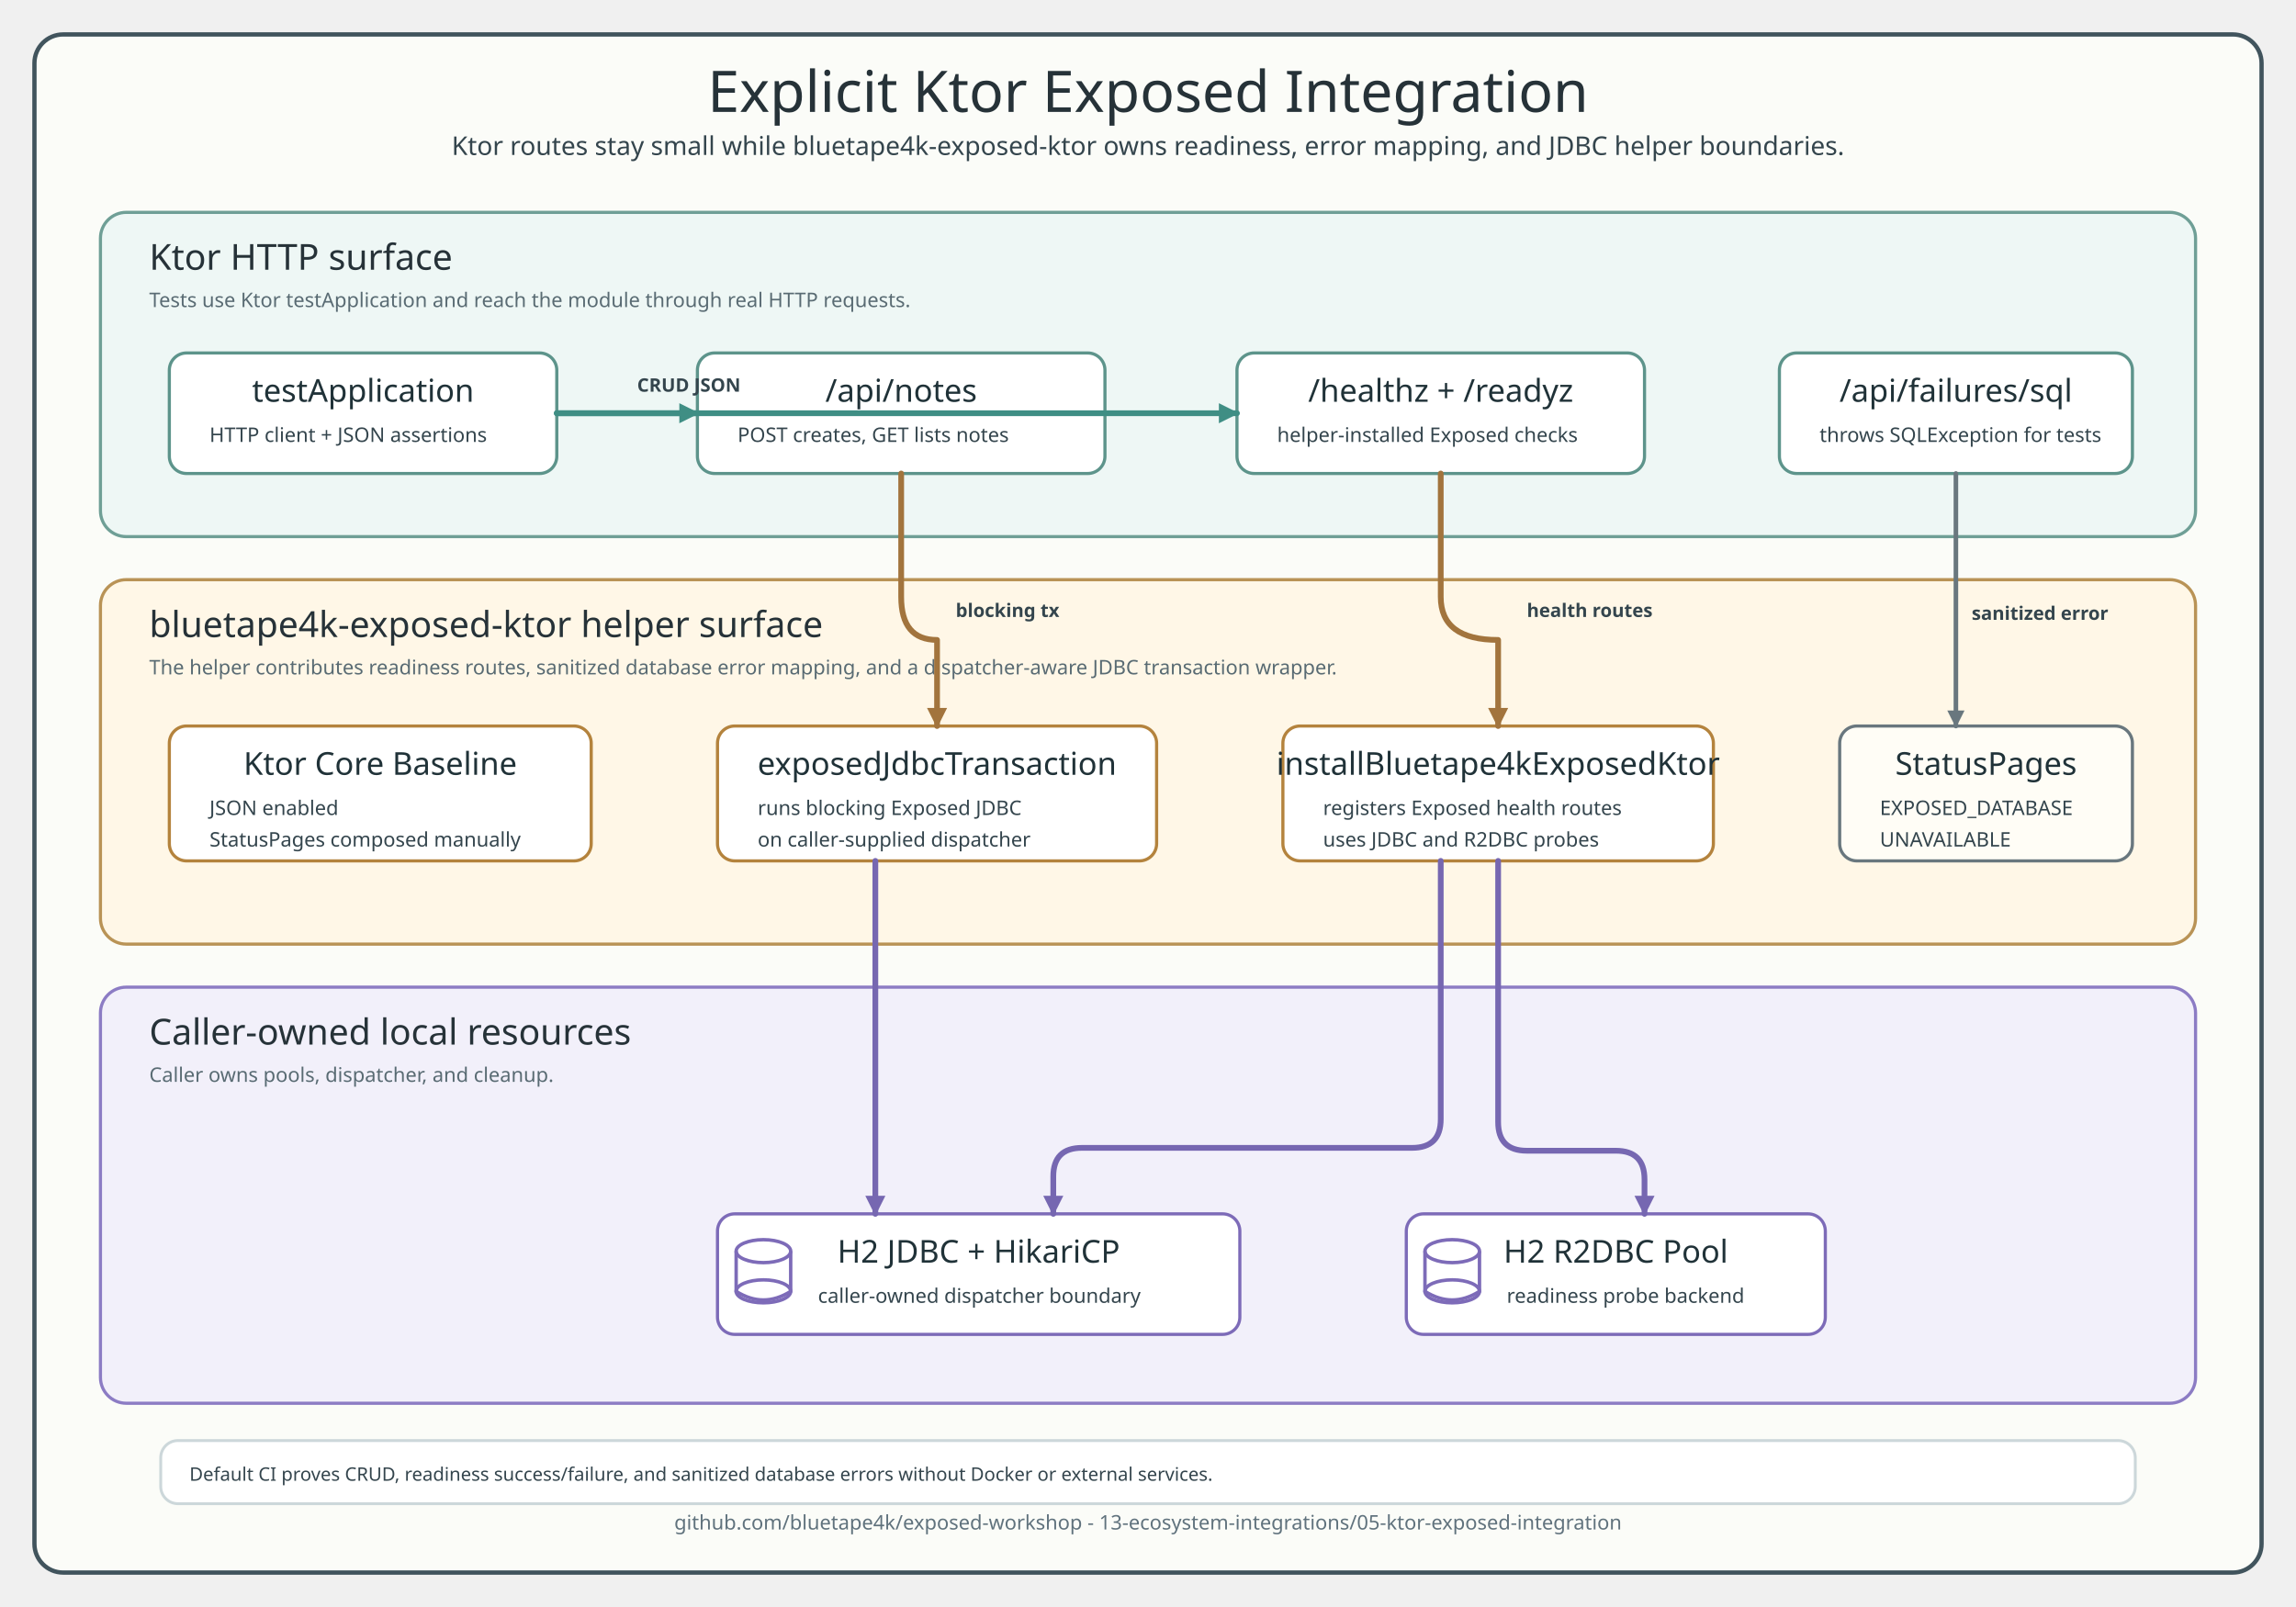
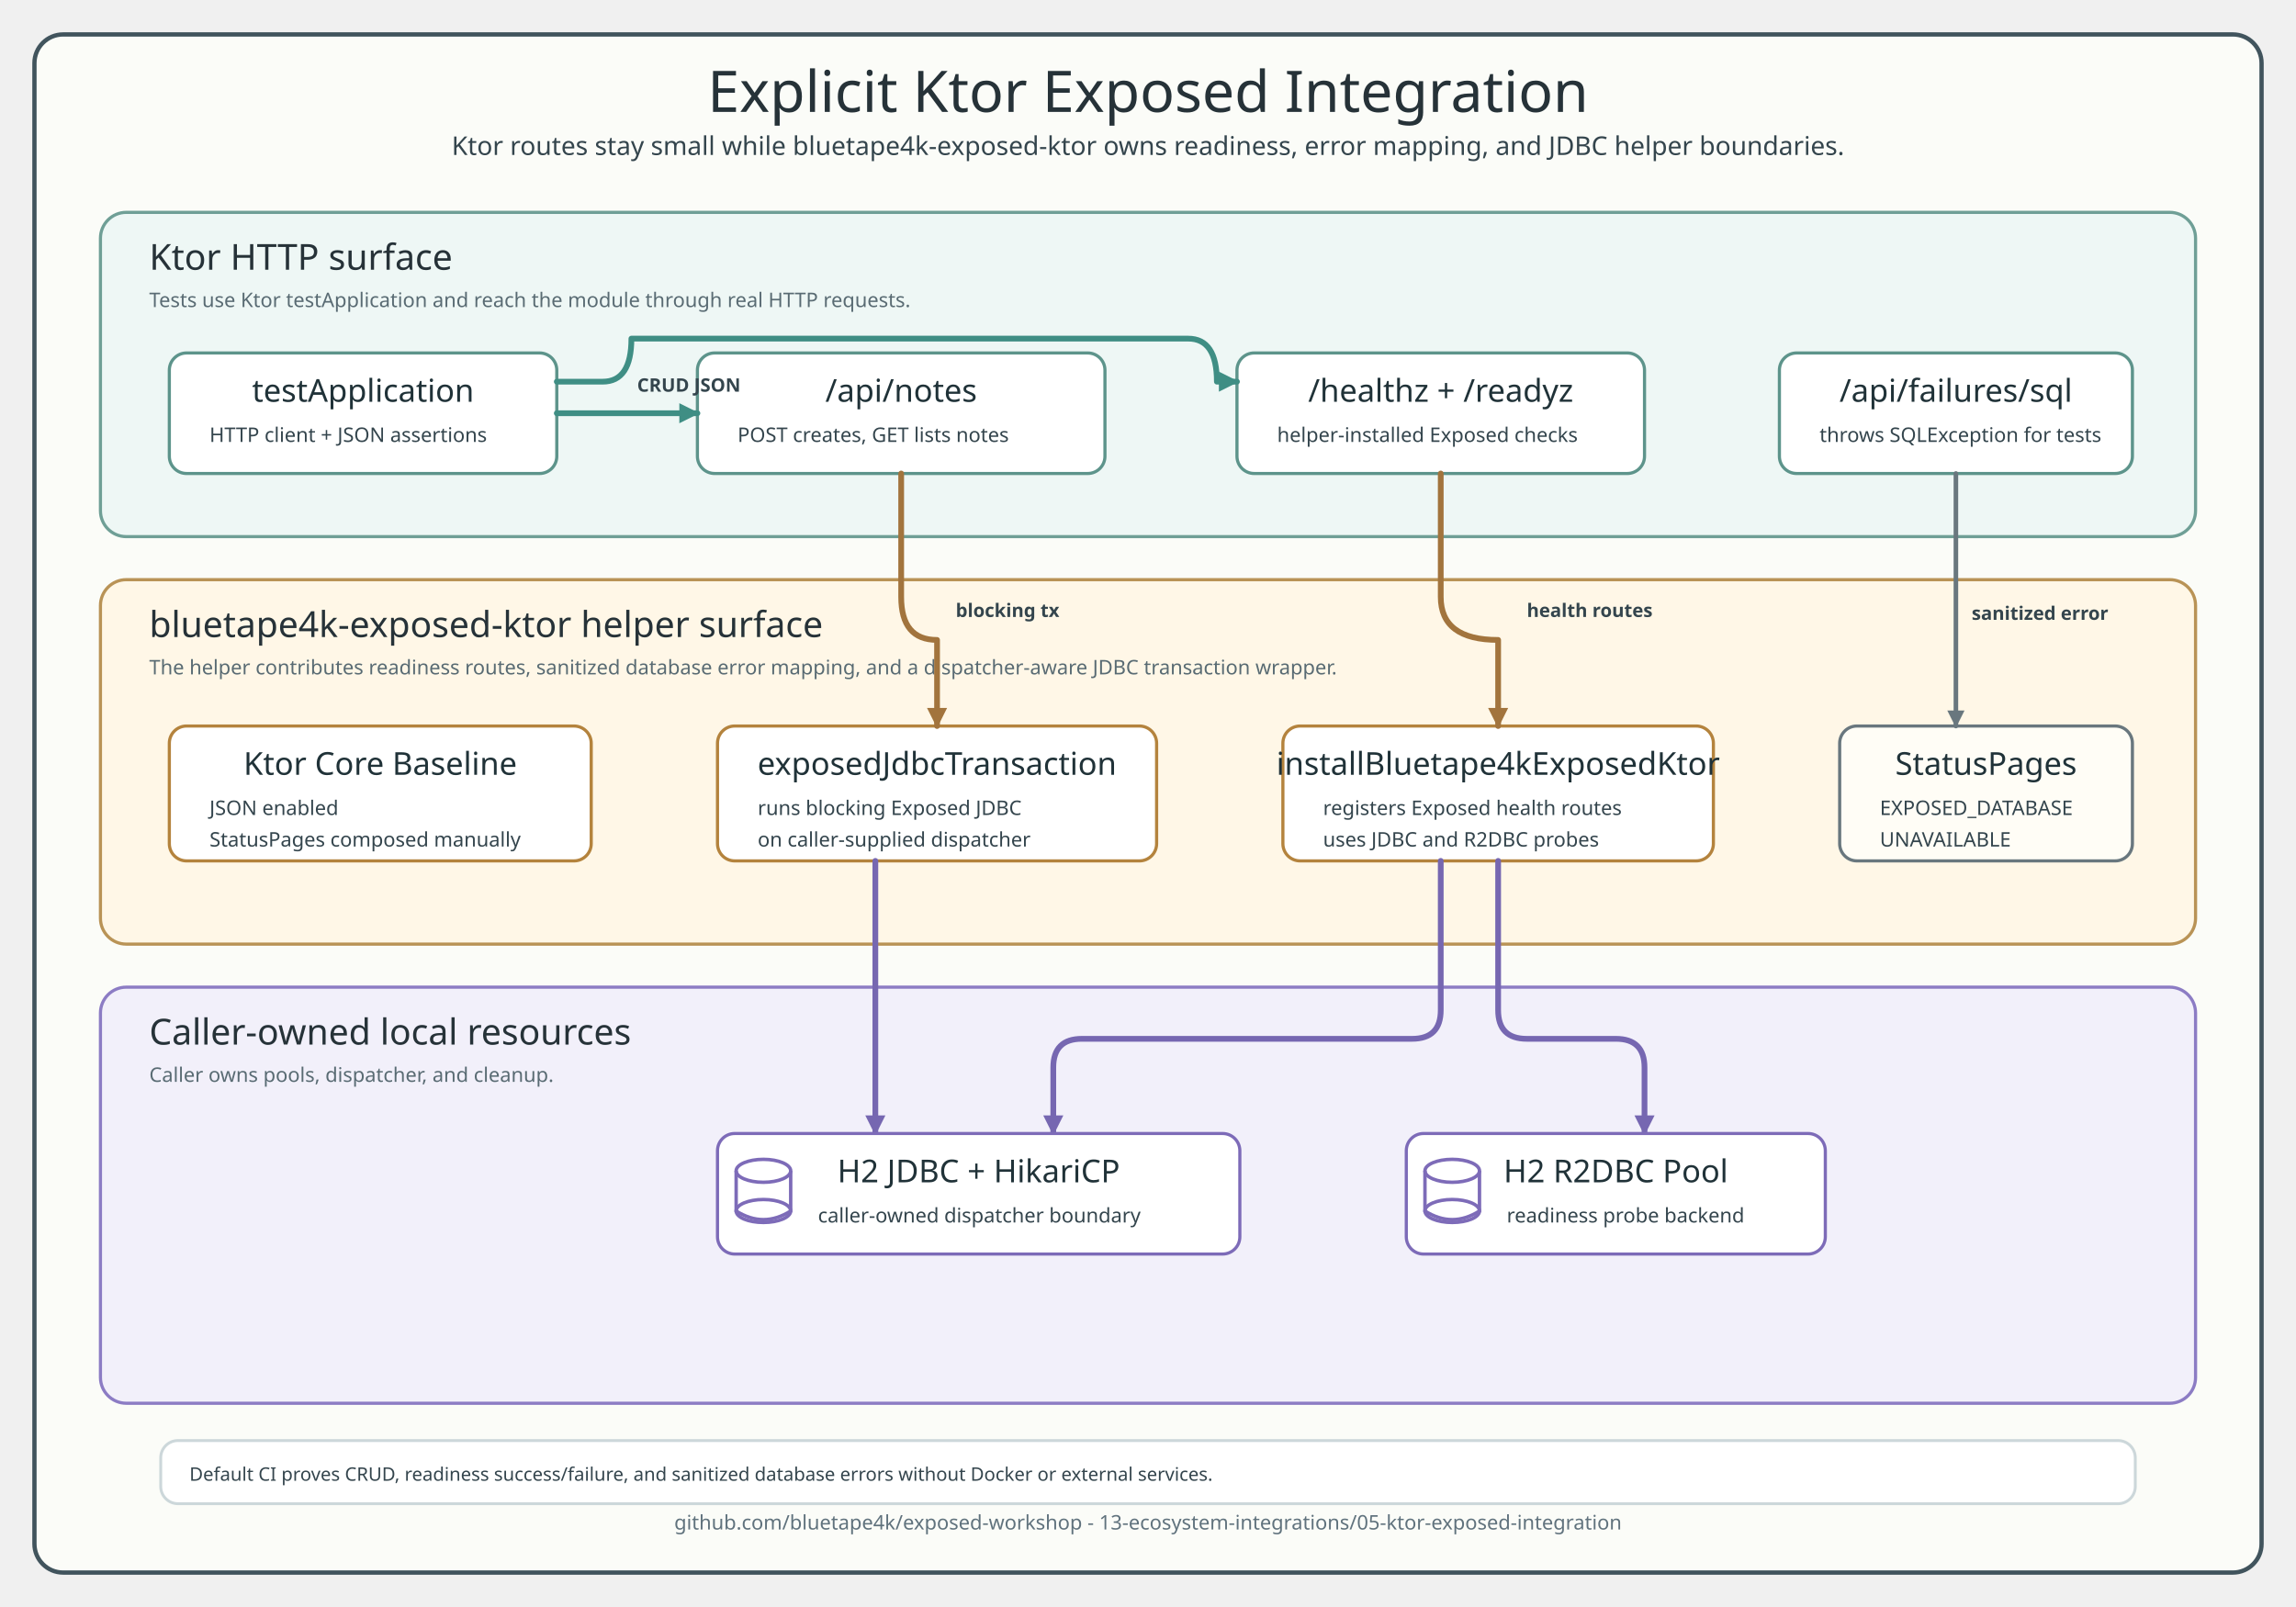
<svg xmlns="http://www.w3.org/2000/svg" width="1600" height="1120" viewBox="0 0 1600 1120" role="img" aria-labelledby="title desc">
  <defs>
    <style>
      text { letter-spacing: 0; }
      .title { font-family: "Architects Daughter"; font-size: 40px; font-weight: 400; fill: #263238; }
      .subtitle, .cardText, .label, .footer, .note { font-family: "Comic Mono"; fill: #34454d; }
      .subtitle { font-size: 18px; }
      .laneTitle { font-family: "Architects Daughter"; font-size: 25px; font-weight: 400; fill: #263238; }
      .laneNote { font-family: "Comic Mono"; font-size: 14px; fill: #596b73; }
      .cardTitle { font-family: "Architects Daughter"; font-size: 22px; font-weight: 400; fill: #203238; }
      .cardText { font-size: 14px; }
      .note { font-size: 13px; }
      .footer { font-size: 14px; fill: #60727d; }
      .canvas { fill: #fbfcf8; stroke: #41545d; stroke-width: 3; }
      .laneHttp { fill: #eef7f5; stroke: #6f9f96; stroke-width: 2.2; }
      .laneHelper { fill: #fff7e7; stroke: #b99356; stroke-width: 2.2; }
      .laneResource { fill: #f2f0fa; stroke: #8c7cc4; stroke-width: 2.2; }
      .card { stroke-width: 2.2; }
      .httpCard { fill: #ffffff; stroke: #5d948b; }
      .helperCard { fill: #ffffff; stroke: #b4833d; }
      .resourceCard { fill: #ffffff; stroke: #7d6bb8; }
      .errorCard { fill: #fffdf6; stroke: #69777e; stroke-width: 2.2; }
      .flowHttp { fill: none; stroke: #3f8e84; stroke-width: 4; stroke-linecap: round; stroke-linejoin: round; marker-end: url(#arrowHttp); }
      .flowHelper { fill: none; stroke: #a2743d; stroke-width: 4; stroke-linecap: round; stroke-linejoin: round; marker-end: url(#arrowHelper); }
      .flowResource { fill: none; stroke: #7667b1; stroke-width: 4; stroke-linecap: round; stroke-linejoin: round; marker-end: url(#arrowResource); }
      .flowError { fill: none; stroke: #69777e; stroke-width: 3.2; stroke-linecap: round; stroke-linejoin: round; marker-end: url(#arrowError); }
      .label { font-size: 13px; font-weight: 700; }
      .iconStroke { fill: none; stroke: #7d6bb8; stroke-width: 2.4; }
    </style>
    <marker id="arrowHttp" markerUnits="userSpaceOnUse" markerWidth="14" markerHeight="14" viewBox="0 0 10 10" refX="9" refY="5" orient="auto">
      <path d="M 0 0 L 10 5 L 0 10 Z" fill="#3f8e84" stroke="#3f8e84" stroke-width="0" stroke-dasharray="none" style="stroke-dasharray:none!important" />
    </marker>
    <marker id="arrowHelper" markerUnits="userSpaceOnUse" markerWidth="14" markerHeight="14" viewBox="0 0 10 10" refX="9" refY="5" orient="auto">
      <path d="M 0 0 L 10 5 L 0 10 Z" fill="#a2743d" stroke="#a2743d" stroke-width="0" stroke-dasharray="none" style="stroke-dasharray:none!important" />
    </marker>
    <marker id="arrowResource" markerUnits="userSpaceOnUse" markerWidth="14" markerHeight="14" viewBox="0 0 10 10" refX="9" refY="5" orient="auto">
      <path d="M 0 0 L 10 5 L 0 10 Z" fill="#7667b1" stroke="#7667b1" stroke-width="0" stroke-dasharray="none" style="stroke-dasharray:none!important" />
    </marker>
    <marker id="arrowError" markerUnits="userSpaceOnUse" markerWidth="12" markerHeight="12" viewBox="0 0 10 10" refX="9" refY="5" orient="auto">
      <path d="M 0 0 L 10 5 L 0 10 Z" fill="#69777e" stroke="#69777e" stroke-width="0" stroke-dasharray="none" style="stroke-dasharray:none!important" />
    </marker>
  </defs>
  <rect x="24" y="24" width="1552" height="1072" rx="20" class="canvas" />
  <text x="800" y="78" text-anchor="middle" class="title">Explicit Ktor Exposed Integration</text>
  <text x="800" y="108" text-anchor="middle" class="subtitle">Ktor routes stay small while bluetape4k-exposed-ktor owns readiness, error mapping, and JDBC helper boundaries.</text>
  <rect x="70" y="148" width="1460" height="226" rx="18" class="laneHttp" />
  <text x="104" y="188" class="laneTitle">Ktor HTTP surface</text>
  <text x="104" y="214" class="laneNote">Tests use Ktor testApplication and reach the module through real HTTP requests.</text>
  <rect x="70" y="404" width="1460" height="254" rx="18" class="laneHelper" />
  <text x="104" y="444" class="laneTitle">bluetape4k-exposed-ktor helper surface</text>
  <text x="104" y="470" class="laneNote">The helper contributes readiness routes, sanitized database error mapping, and a dispatcher-aware JDBC transaction wrapper.</text>
  <rect x="70" y="688" width="1460" height="290" rx="18" class="laneResource" />
  <text x="104" y="728" class="laneTitle">Caller-owned local resources</text>
  <text x="104" y="754" class="laneNote">Caller owns pools, dispatcher, and cleanup.</text>
  <g id="http-cards">
    <rect id="testApplication" x="118" y="246" width="270" height="84" rx="12" class="card httpCard" />
    <text x="253" y="280" text-anchor="middle" class="cardTitle">testApplication</text>
    <text x="146" y="308" class="cardText">HTTP client + JSON assertions</text>
    <rect id="notesRoute" x="486" y="246" width="284" height="84" rx="12" class="card httpCard" />
    <text x="628" y="280" text-anchor="middle" class="cardTitle">/api/notes</text>
    <text x="514" y="308" class="cardText">POST creates, GET lists notes</text>
    <rect id="healthRoute" x="862" y="246" width="284" height="84" rx="12" class="card httpCard" />
    <text x="1004" y="280" text-anchor="middle" class="cardTitle">/healthz + /readyz</text>
    <text x="890" y="308" class="cardText">helper-installed Exposed checks</text>
    <rect id="failureRoute" x="1240" y="246" width="246" height="84" rx="12" class="card httpCard" />
    <text x="1363" y="280" text-anchor="middle" class="cardTitle">/api/failures/sql</text>
    <text x="1268" y="308" class="cardText">throws SQLException for tests</text>
  </g>
  <g id="helper-cards">
    <rect id="ktorCore" x="118" y="506" width="294" height="94" rx="12" class="card helperCard" />
    <text x="265" y="540" text-anchor="middle" class="cardTitle">Ktor Core Baseline</text>
    <text x="146" y="568" class="cardText">JSON enabled</text>
    <text x="146" y="590" class="cardText">StatusPages composed manually</text>
    <rect id="jdbcHelper" x="500" y="506" width="306" height="94" rx="12" class="card helperCard" />
    <text x="653" y="540" text-anchor="middle" class="cardTitle">exposedJdbcTransaction</text>
    <text x="528" y="568" class="cardText">runs blocking Exposed JDBC</text>
    <text x="528" y="590" class="cardText">on caller-supplied dispatcher</text>
    <rect id="exposedKtor" x="894" y="506" width="300" height="94" rx="12" class="card helperCard" />
    <text x="1044" y="540" text-anchor="middle" class="cardTitle">installBluetape4kExposedKtor</text>
    <text x="922" y="568" class="cardText">registers Exposed health routes</text>
    <text x="922" y="590" class="cardText">uses JDBC and R2DBC probes</text>
    <rect id="statusPages" x="1282" y="506" width="204" height="94" rx="12" class="card errorCard" />
    <text x="1384" y="540" text-anchor="middle" class="cardTitle">StatusPages</text>
    <text x="1310" y="568" class="cardText">EXPOSED_DATABASE</text>
    <text x="1310" y="590" class="cardText">UNAVAILABLE</text>
  </g>
+   <path id="flow-helper-jdbc" d="M 610 600 L 610 790" class="flowResource" />
+   <path id="flow-ready-jdbc" d="M 1004 600 L 1004 704 Q 1004 724 984 724 L 754 724 Q 734 724 734 744 L 734 790" class="flowResource" />
+   <path id="flow-ready-r2dbc" d="M 1044 600 L 1044 704 Q 1044 724 1064 724 L 1126 724 Q 1146 724 1146 744 L 1146 790" class="flowResource" />
  <g id="resource-cards">
-     <rect id="jdbcDb" x="500" y="846" width="364" height="84" rx="12" class="card resourceCard" />
-     <ellipse cx="532" cy="872" rx="19" ry="8" class="iconStroke" />
-     <path d="M513 872 L513 900 Q532 912 551 900 L551 872" class="iconStroke" />
-     <ellipse cx="532" cy="900" rx="19" ry="8" class="iconStroke" />
-     <text x="682" y="880" text-anchor="middle" class="cardTitle">H2 JDBC + HikariCP</text>
-     <text x="570" y="908" class="cardText">caller-owned dispatcher boundary</text>
-     <rect id="r2dbcDb" x="980" y="846" width="292" height="84" rx="12" class="card resourceCard" />
-     <ellipse cx="1012" cy="872" rx="19" ry="8" class="iconStroke" />
-     <path d="M993 872 L993 900 Q1012 912 1031 900 L1031 872" class="iconStroke" />
-     <ellipse cx="1012" cy="900" rx="19" ry="8" class="iconStroke" />
-     <text x="1126" y="880" text-anchor="middle" class="cardTitle">H2 R2DBC Pool</text>
-     <text x="1050" y="908" class="cardText">readiness probe backend</text>
+     <rect id="jdbcDb" x="500" y="790" width="364" height="84" rx="12" class="card resourceCard" />
+     <ellipse cx="532" cy="816" rx="19" ry="8" class="iconStroke" />
+     <path d="M513 816 L513 844 Q532 856 551 844 L551 816" class="iconStroke" />
+     <ellipse cx="532" cy="844" rx="19" ry="8" class="iconStroke" />
+     <text x="682" y="824" text-anchor="middle" class="cardTitle">H2 JDBC + HikariCP</text>
+     <text x="570" y="852" class="cardText">caller-owned dispatcher boundary</text>
+     <rect id="r2dbcDb" x="980" y="790" width="292" height="84" rx="12" class="card resourceCard" />
+     <ellipse cx="1012" cy="816" rx="19" ry="8" class="iconStroke" />
+     <path d="M993 816 L993 844 Q1012 856 1031 844 L1031 816" class="iconStroke" />
+     <ellipse cx="1012" cy="844" rx="19" ry="8" class="iconStroke" />
+     <text x="1126" y="824" text-anchor="middle" class="cardTitle">H2 R2DBC Pool</text>
+     <text x="1050" y="852" class="cardText">readiness probe backend</text>
  </g>
  <path id="flow-test-notes" d="M 388 288 L 486 288" class="flowHttp" />
  <path id="flow-notes-helper" d="M 628 330 L 628 416 Q 628 446 653 446 L 653 506" class="flowHelper" />
-   <path id="flow-test-health" d="M 388 288 L 812 288 Q 842 288 862 288" class="flowHttp" />
+   <path id="flow-test-health" d="M 388 266 L 420 266 Q 440 266 440 236 L 828 236 Q 848 236 848 266 L 862 266" class="flowHttp" />
  <path id="flow-health-helper" d="M 1004 330 L 1004 416 Q 1004 446 1044 446 L 1044 506" class="flowHelper" />
  <path id="flow-failure-status" d="M 1363 330 L 1363 506" class="flowError" />
-   <path id="flow-helper-jdbc" d="M 610 600 L 610 846" class="flowResource" />
-   <path id="flow-ready-jdbc" d="M 1004 600 L 1004 780 Q 1004 800 984 800 L 754 800 Q 734 800 734 820 L 734 846" class="flowResource" />
-   <path id="flow-ready-r2dbc" d="M 1044 600 L 1044 782 Q 1044 802 1064 802 L 1126 802 Q 1146 802 1146 822 L 1146 846" class="flowResource" />
  <text x="444" y="273" class="label">CRUD JSON</text>
  <text x="666" y="430" class="label">blocking tx</text>
  <text x="1064" y="430" class="label">health routes</text>
  <text x="1374" y="432" class="label">sanitized error</text>
  <rect x="112" y="1004" width="1376" height="44" rx="12" fill="#ffffff" stroke="#ccd7da" stroke-width="2" />
  <text x="132" y="1032" class="note">Default CI proves CRUD, readiness success/failure, and sanitized database errors without Docker or external services.</text>
  <text x="800" y="1066" text-anchor="middle" class="footer">github.com/bluetape4k/exposed-workshop - 13-ecosystem-integrations/05-ktor-exposed-integration</text>
</svg>
